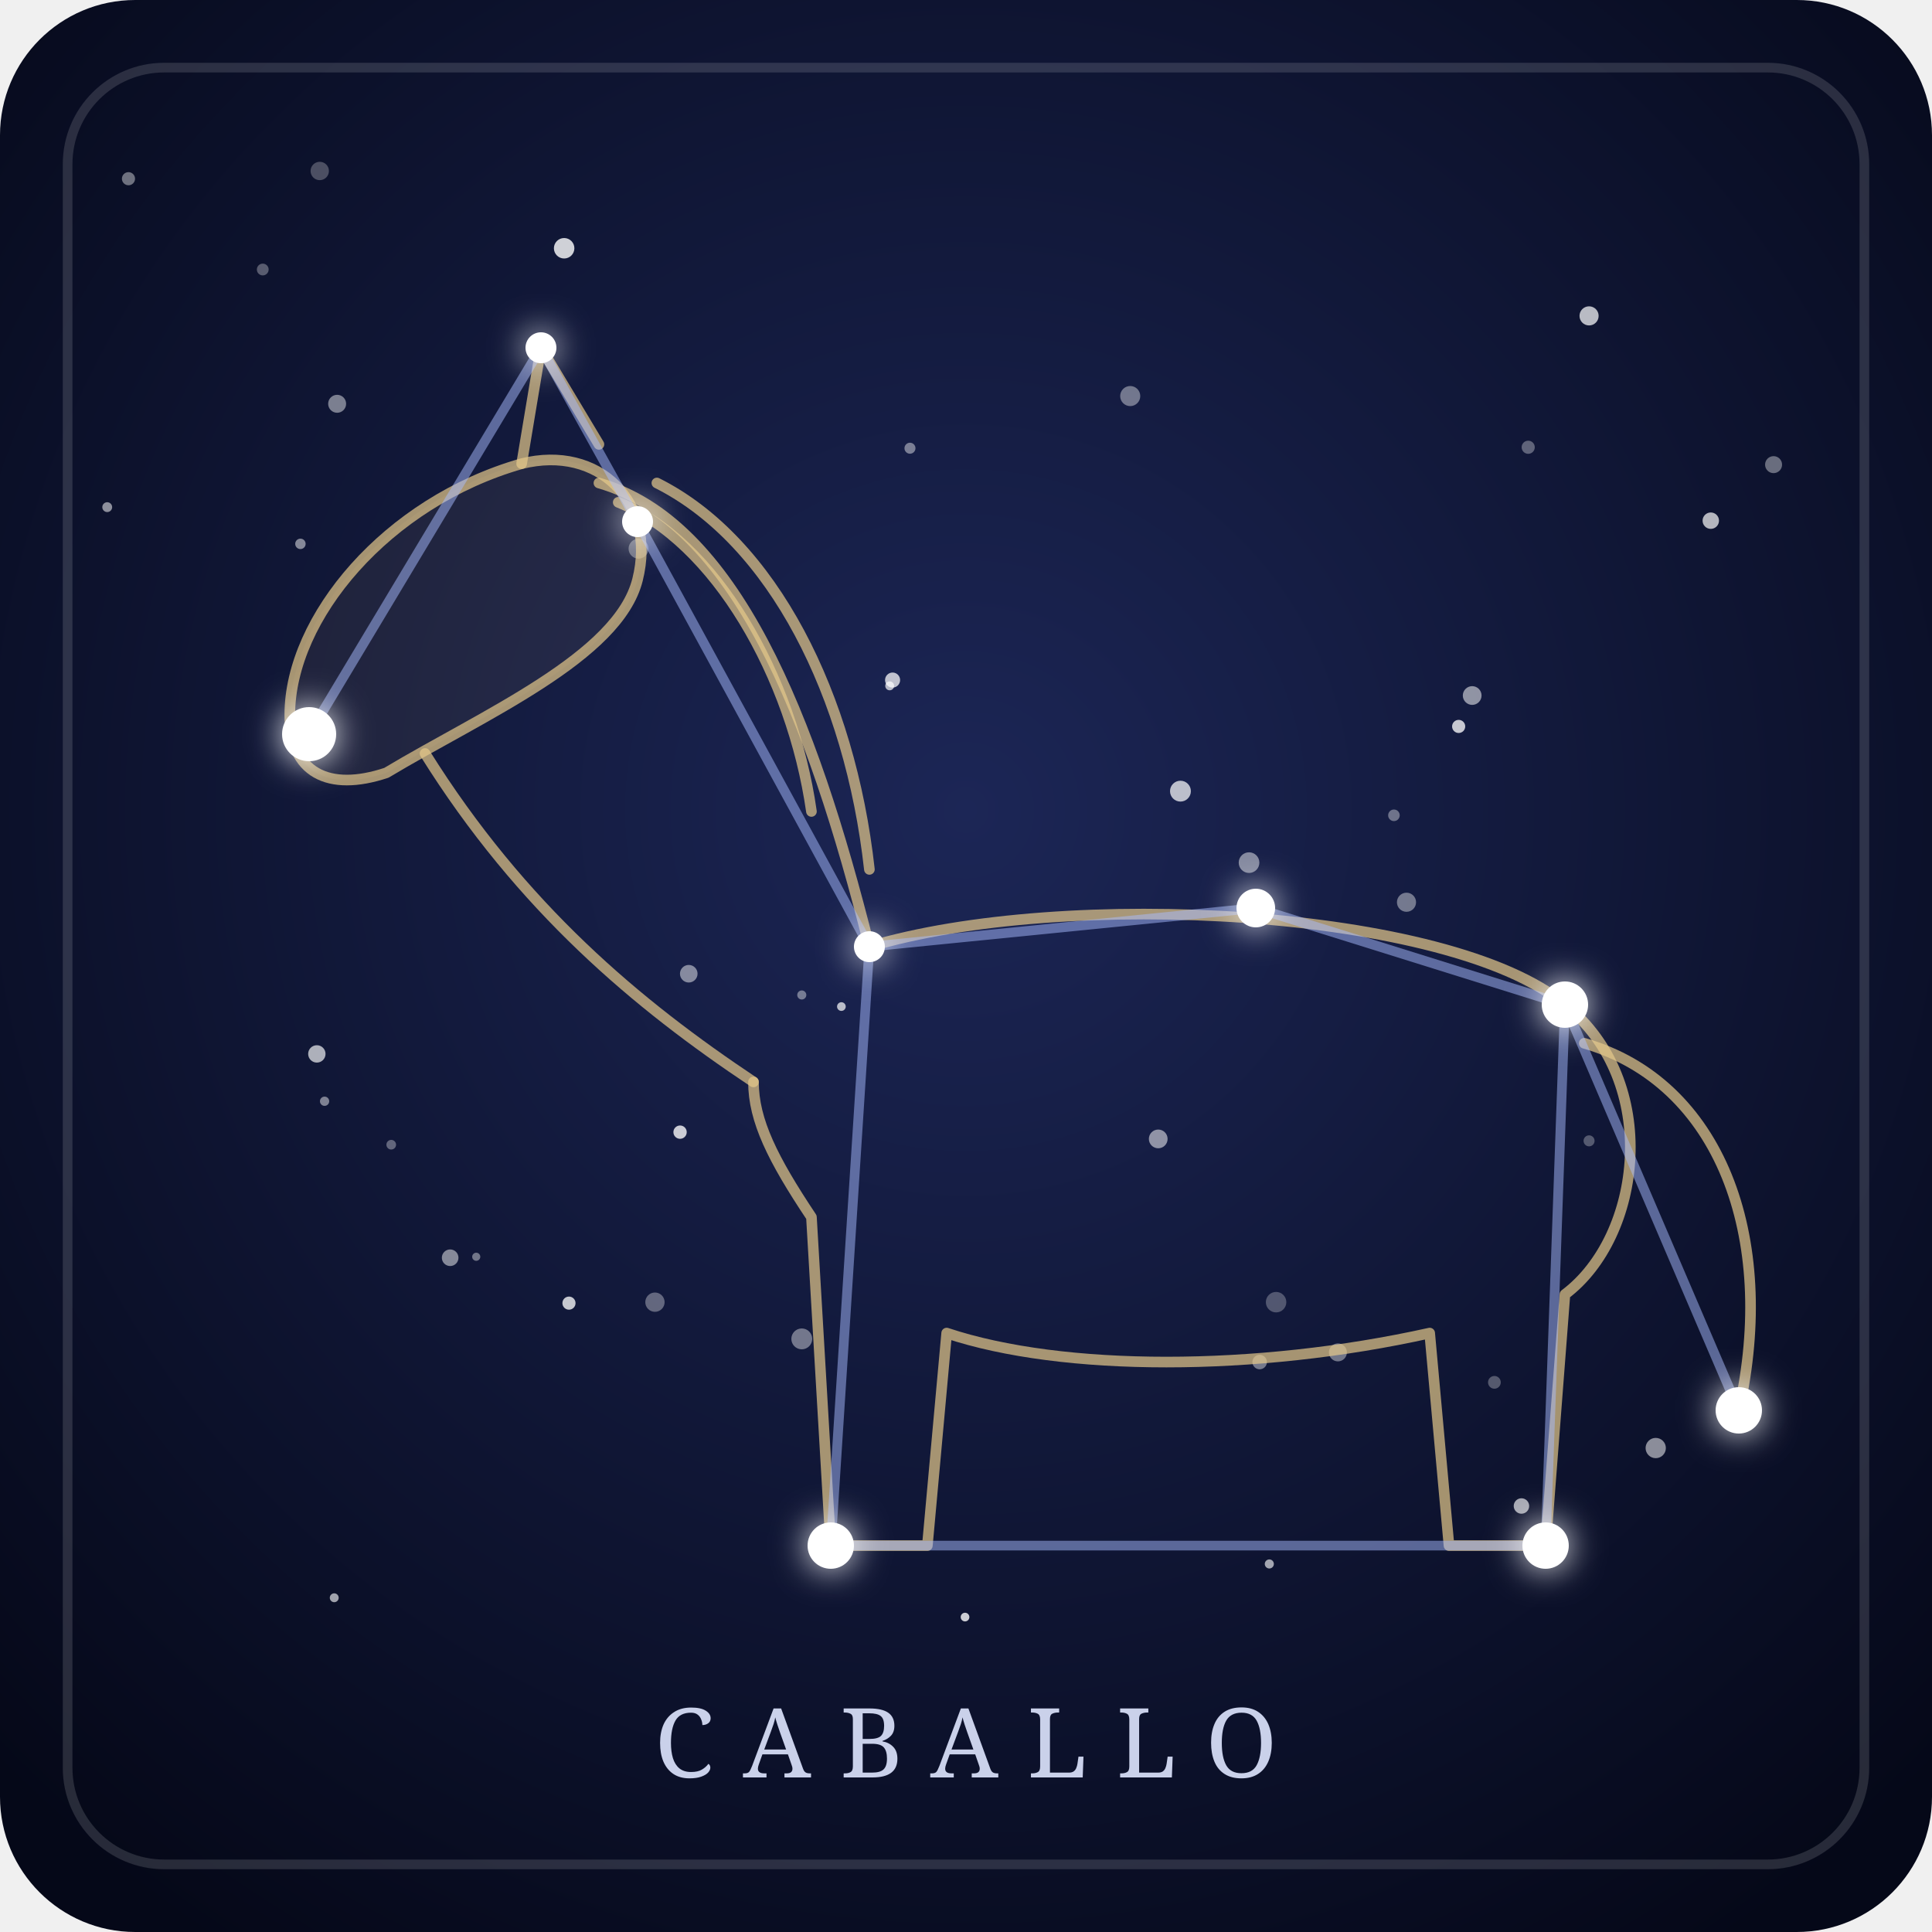
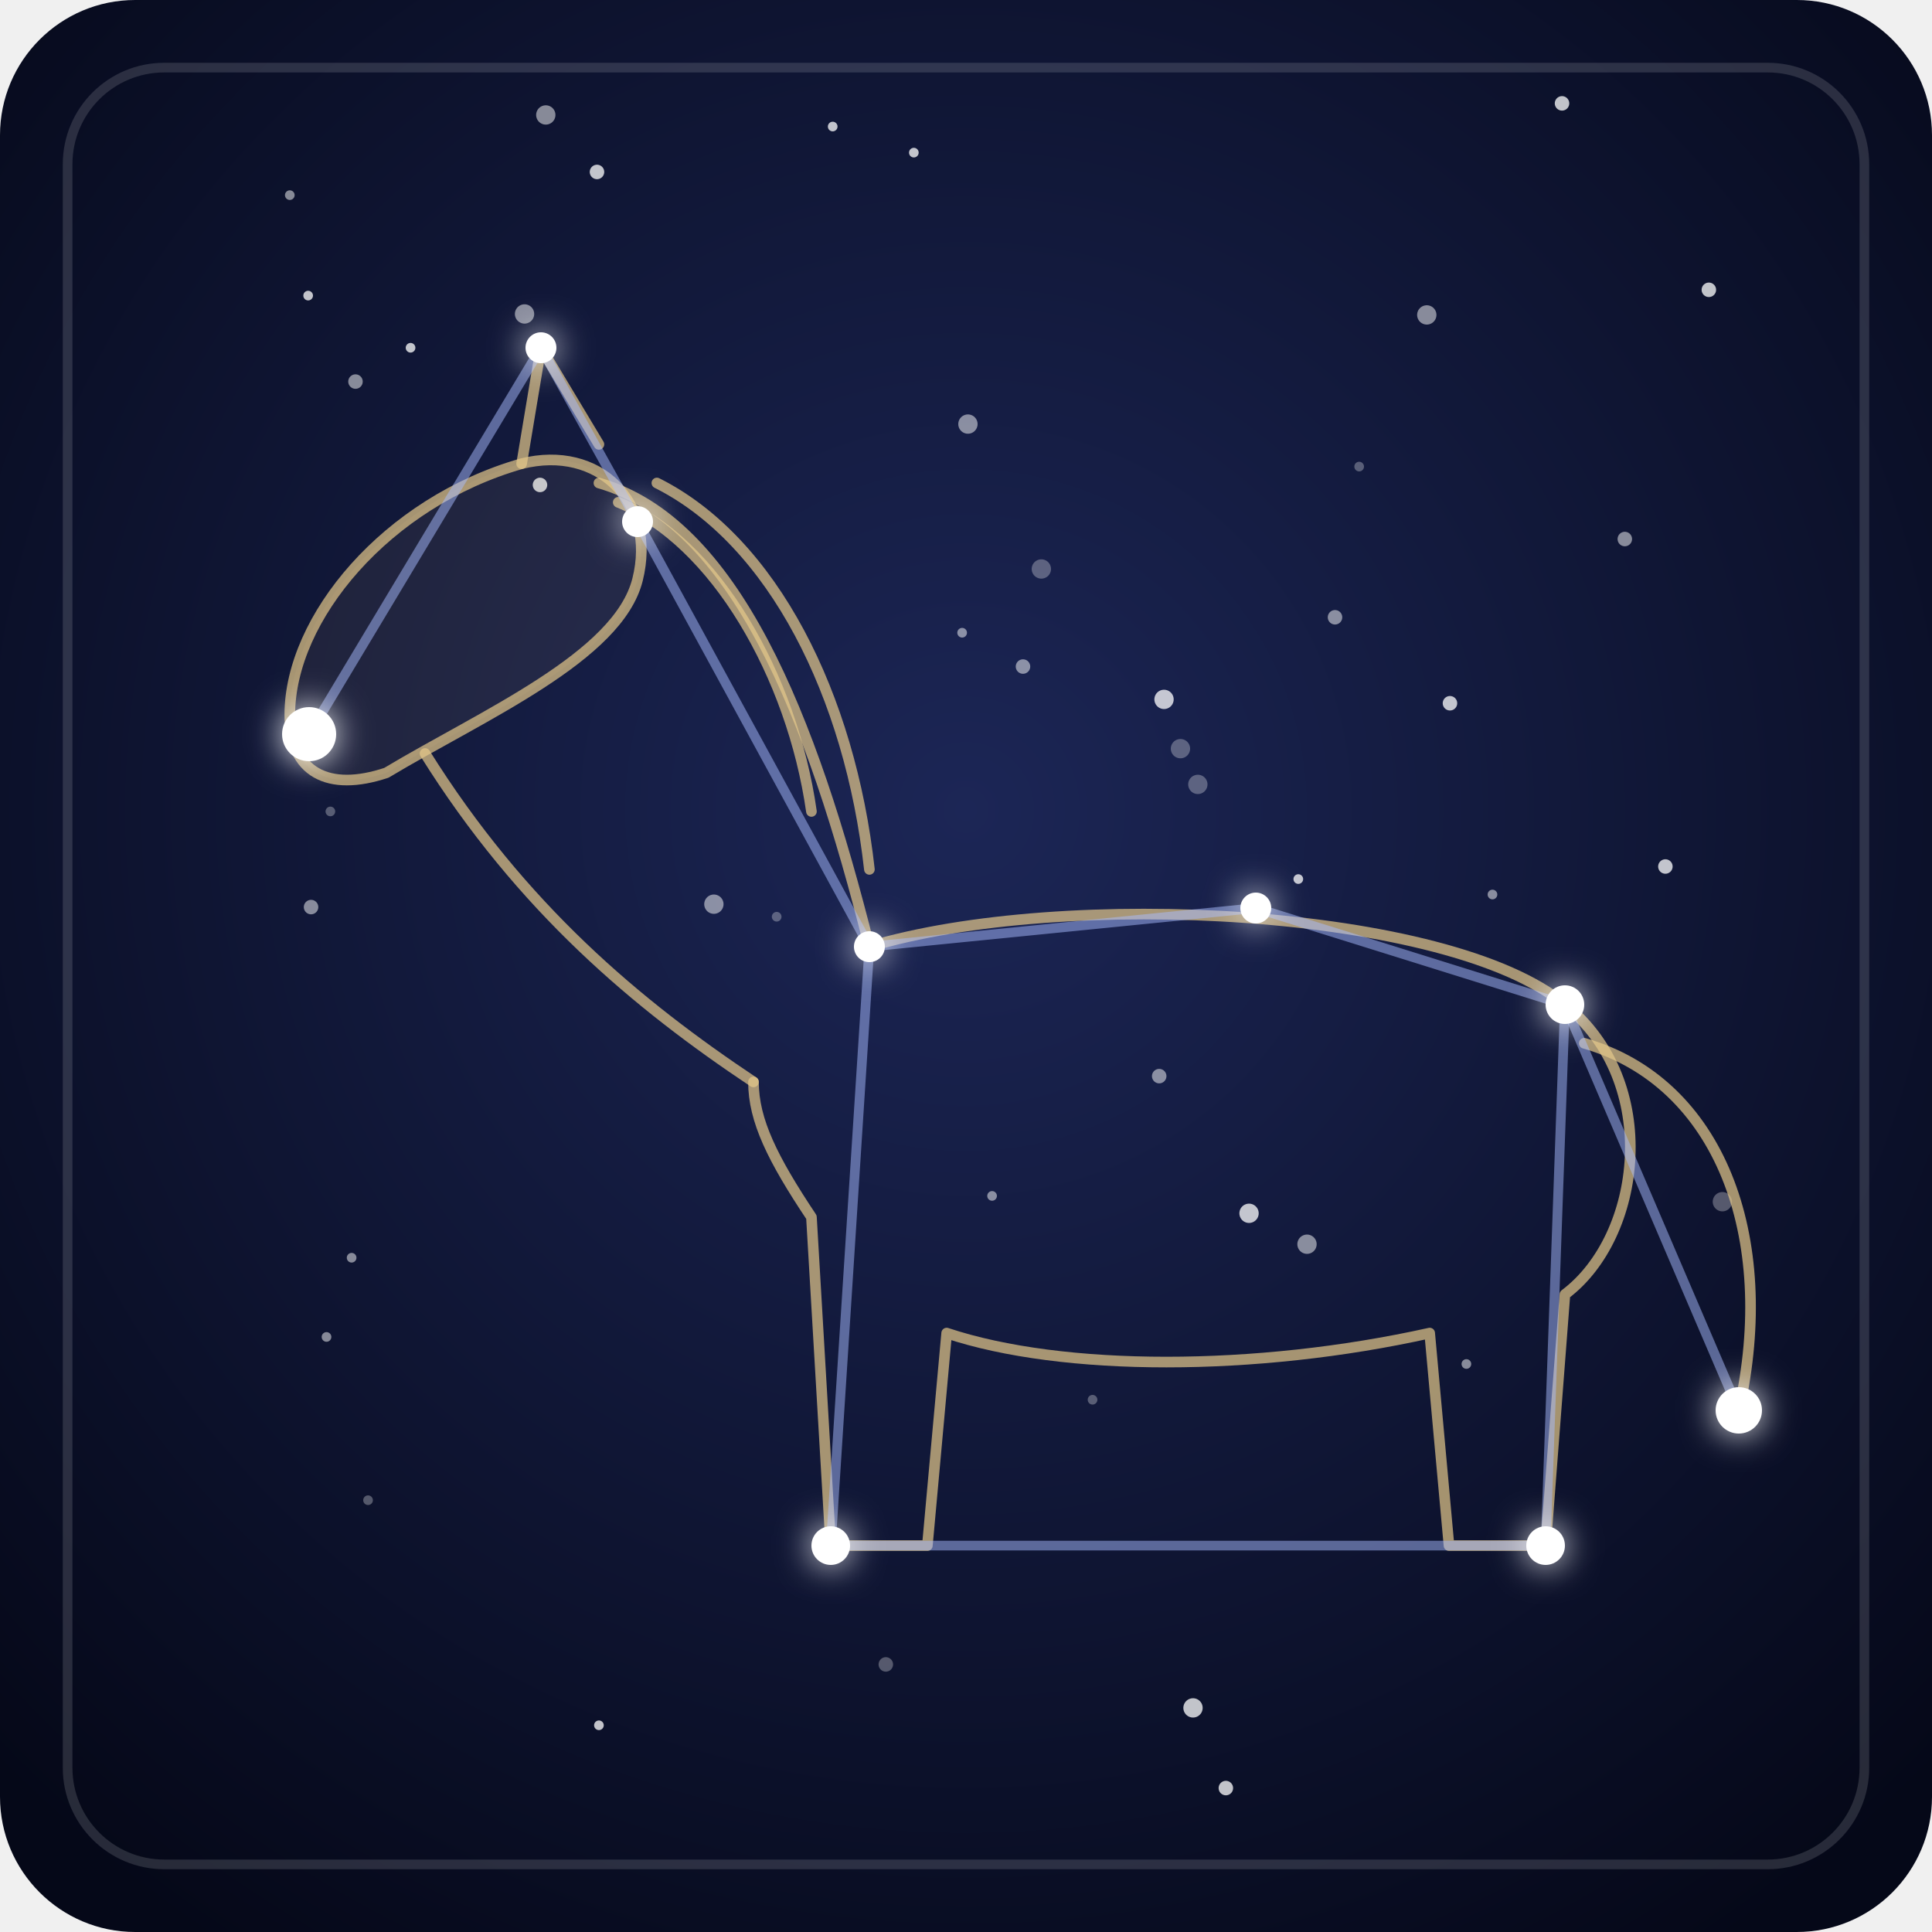
- <svg xmlns="http://www.w3.org/2000/svg" viewBox="0 0 200 200" role="img" aria-labelledby="t-caballo d-caballo">
+ <svg xmlns="http://www.w3.org/2000/svg" viewBox="0 0 200 200">
  <defs>
    <radialGradient id="fondo-caballo" cx="50%" cy="42%" r="70%">
      <stop offset="0" stop-color="#1c2656" />
      <stop offset="1" stop-color="#050818" />
    </radialGradient>
    <filter id="brillo-caballo" x="-300%" y="-300%" width="700%" height="700%">
      <feGaussianBlur stdDeviation="1.8" result="halo" />
      <feMerge>
        <feMergeNode in="halo" />
        <feMergeNode in="SourceGraphic" />
      </feMerge>
    </filter>
  </defs>
  <rect width="200" height="200" rx="14" fill="url(#fondo-caballo)" />
  <rect x="7" y="7" width="186" height="186" rx="10" fill="none" stroke="#ffffff" stroke-opacity="0.14" />
-   <g fill="#ffffff">
-     <circle cx="164.5" cy="118.1" r="0.57" fill-opacity="0.29" />
-     <circle cx="92.4" cy="70.4" r="0.78" fill-opacity="0.73" />
-     <circle cx="119.9" cy="117.9" r="0.97" fill-opacity="0.52" />
-     <circle cx="33.1" cy="17.7" r="0.95" fill-opacity="0.26" />
-     <circle cx="183.6" cy="48.1" r="0.88" fill-opacity="0.38" />
-     <circle cx="83.0" cy="138.6" r="1.08" fill-opacity="0.41" />
-     <circle cx="40.5" cy="118.5" r="0.50" fill-opacity="0.34" />
-     <circle cx="138.5" cy="140.0" r="0.93" fill-opacity="0.41" />
-     <circle cx="164.5" cy="32.7" r="0.99" fill-opacity="0.71" />
-     <circle cx="158.2" cy="46.3" r="0.68" fill-opacity="0.33" />
-     <circle cx="129.3" cy="89.3" r="1.07" fill-opacity="0.47" />
-     <circle cx="66.1" cy="56.8" r="1.03" fill-opacity="0.35" />
-     <circle cx="152.4" cy="72.0" r="0.97" fill-opacity="0.53" />
-     <circle cx="83.0" cy="103.0" r="0.47" fill-opacity="0.41" />
-     <circle cx="171.4" cy="149.9" r="1.05" fill-opacity="0.52" />
-     <circle cx="92.1" cy="71.0" r="0.46" fill-opacity="0.68" />
-     <circle cx="58.9" cy="134.9" r="0.68" fill-opacity="0.76" />
-     <circle cx="34.6" cy="165.4" r="0.46" fill-opacity="0.61" />
-     <circle cx="13.3" cy="18.5" r="0.68" fill-opacity="0.41" />
-     <circle cx="157.5" cy="155.9" r="0.80" fill-opacity="0.63" />
-     <circle cx="87.1" cy="104.2" r="0.45" fill-opacity="0.70" />
-     <circle cx="11.1" cy="52.5" r="0.51" fill-opacity="0.53" />
-     <circle cx="132.1" cy="134.8" r="1.06" fill-opacity="0.27" />
-     <circle cx="94.2" cy="46.4" r="0.57" fill-opacity="0.43" />
-     <circle cx="144.3" cy="84.4" r="0.60" fill-opacity="0.38" />
-     <circle cx="31.1" cy="56.3" r="0.54" fill-opacity="0.49" />
-     <circle cx="34.9" cy="41.8" r="0.93" fill-opacity="0.45" />
-     <circle cx="32.8" cy="109.1" r="0.90" fill-opacity="0.66" />
-     <circle cx="99.9" cy="167.4" r="0.45" fill-opacity="0.79" />
-     <circle cx="151.0" cy="75.2" r="0.68" fill-opacity="0.76" />
-     <circle cx="117.0" cy="41.0" r="1.04" fill-opacity="0.40" />
-     <circle cx="71.3" cy="100.8" r="0.91" fill-opacity="0.48" />
-     <circle cx="177.1" cy="53.9" r="0.85" fill-opacity="0.69" />
-     <circle cx="58.4" cy="25.7" r="1.06" fill-opacity="0.80" />
-     <circle cx="122.2" cy="81.9" r="1.08" fill-opacity="0.71" />
-     <circle cx="130.4" cy="141.0" r="0.75" fill-opacity="0.42" />
-     <circle cx="70.4" cy="117.2" r="0.69" fill-opacity="0.78" />
-     <circle cx="27.2" cy="27.9" r="0.61" fill-opacity="0.31" />
-     <circle cx="46.6" cy="130.2" r="0.86" fill-opacity="0.49" />
-     <circle cx="49.3" cy="130.1" r="0.42" fill-opacity="0.41" />
-     <circle cx="145.6" cy="93.4" r="0.99" fill-opacity="0.41" />
-     <circle cx="33.6" cy="114.0" r="0.48" fill-opacity="0.46" />
-     <circle cx="154.7" cy="143.1" r="0.66" fill-opacity="0.29" />
-     <circle cx="67.8" cy="134.8" r="1.00" fill-opacity="0.34" />
-     <circle cx="131.4" cy="161.9" r="0.47" fill-opacity="0.62" />
-   </g>
+   <path stroke="#ffffff" stroke-opacity="0.3" stroke-width="1.0" stroke-linecap="round" d="M38.1 155.3h0M80.4 94.9h0M113.1 144.9h0M34.2 84.0h0M140.7 48.3h0" />
+   <path stroke="#ffffff" stroke-opacity="0.3" stroke-width="1.5" stroke-linecap="round" d="M91.7 172.3h0" />
+   <path stroke="#ffffff" stroke-opacity="0.3" stroke-width="2.0" stroke-linecap="round" d="M122.2 77.5h0M107.8 58.9h0M124.0 81.2h0M178.3 124.4h0" />
+   <path stroke="#ffffff" stroke-opacity="0.5" stroke-width="1.0" stroke-linecap="round" d="M154.5 92.6h0M99.6 65.5h0M33.8 138.4h0M151.8 141.2h0M102.7 123.8h0M30.0 20.2h0M36.4 130.2h0" />
+   <path stroke="#ffffff" stroke-opacity="0.5" stroke-width="1.5" stroke-linecap="round" d="M120.0 111.4h0M138.2 63.9h0M105.9 69.0h0M36.8 39.5h0M168.2 55.8h0M32.2 93.9h0" />
+   <path stroke="#ffffff" stroke-opacity="0.5" stroke-width="2.0" stroke-linecap="round" d="M73.9 93.6h0M147.7 32.6h0M54.3 32.5h0M56.5 11.9h0M135.3 128.8h0M100.2 43.9h0" />
+   <path stroke="#ffffff" stroke-opacity="0.75" stroke-width="1.0" stroke-linecap="round" d="M42.5 36.0h0M31.9 30.6h0M134.4 91.0h0M62.0 178.6h0M86.2 13.1h0M94.6 15.8h0" />
+   <path stroke="#ffffff" stroke-opacity="0.75" stroke-width="1.5" stroke-linecap="round" d="M150.1 72.8h0M126.9 185.1h0M161.7 10.7h0M172.4 89.7h0M176.9 30.0h0M55.9 50.2h0M61.8 17.8h0" />
+   <path stroke="#ffffff" stroke-opacity="0.75" stroke-width="2.0" stroke-linecap="round" d="M123.5 176.8h0M120.5 72.4h0M129.3 125.6h0" />
  <g fill="none" stroke="#e6c98b" stroke-opacity="0.7" stroke-width="1.1" stroke-linecap="round" stroke-linejoin="round">
    <path d="M30 74 C30 64 40 52 54 48 C62 46 68 52 66 60 C64 68 50 74 40 80 C34 82 30 80 30 74 Z" fill="#e6c98b" fill-opacity="0.07" />
    <path d="M54 48 L56 36 L62 46" />
    <path d="M64 52 C74 56 82 70 84 84" />
    <path d="M68 50 C80 56 88 72 90 90" />
    <path d="M62 50 C76 54 84 74 90 98" />
    <path d="M44 78 C54 94 66 104 78 112" />
    <path d="M90 98 C110 92 150 94 162 104 C172 112 170 128 162 134 L160 160 L150 160 L148 138 C130 142 110 142 98 138 L96 160 L86 160 L84 126 C80 120 78 116 78 112" />
    <path d="M164 108 C178 112 184 128 180 146" />
  </g>
  <g stroke="#a9bcff" stroke-width="1" stroke-opacity="0.5" stroke-linecap="round">
    <line x1="32" y1="76" x2="56" y2="36" />
    <line x1="56" y1="36" x2="66" y2="54" />
    <line x1="66" y1="54" x2="90" y2="98" />
    <line x1="90" y1="98" x2="130" y2="94" />
    <line x1="130" y1="94" x2="162" y2="104" />
    <line x1="162" y1="104" x2="180" y2="146" />
    <line x1="162" y1="104" x2="160" y2="160" />
    <line x1="160" y1="160" x2="86" y2="160" />
    <line x1="86" y1="160" x2="90" y2="98" />
  </g>
  <g fill="#ffffff" filter="url(#brillo-caballo)">
    <circle cx="32" cy="76" r="2.8" />
    <circle cx="56" cy="36" r="1.6" />
    <circle cx="66" cy="54" r="1.6" />
    <circle cx="90" cy="98" r="1.6" />
-     <circle cx="130" cy="94" r="2.0" />
-     <circle cx="162" cy="104" r="2.4" />
+     <circle cx="130" cy="94" r="1.6" />
+     <circle cx="162" cy="104" r="2.0" />
    <circle cx="180" cy="146" r="2.4" />
-     <circle cx="160" cy="160" r="2.4" />
-     <circle cx="86" cy="160" r="2.4" />
+     <circle cx="160" cy="160" r="2.0" />
+     <circle cx="86" cy="160" r="2.0" />
  </g>
-   <text x="100" y="184" text-anchor="middle" font-family="Georgia, serif" font-size="10" letter-spacing="3" fill="#dfe6ff" fill-opacity="0.9">CABALLO</text>
</svg>
